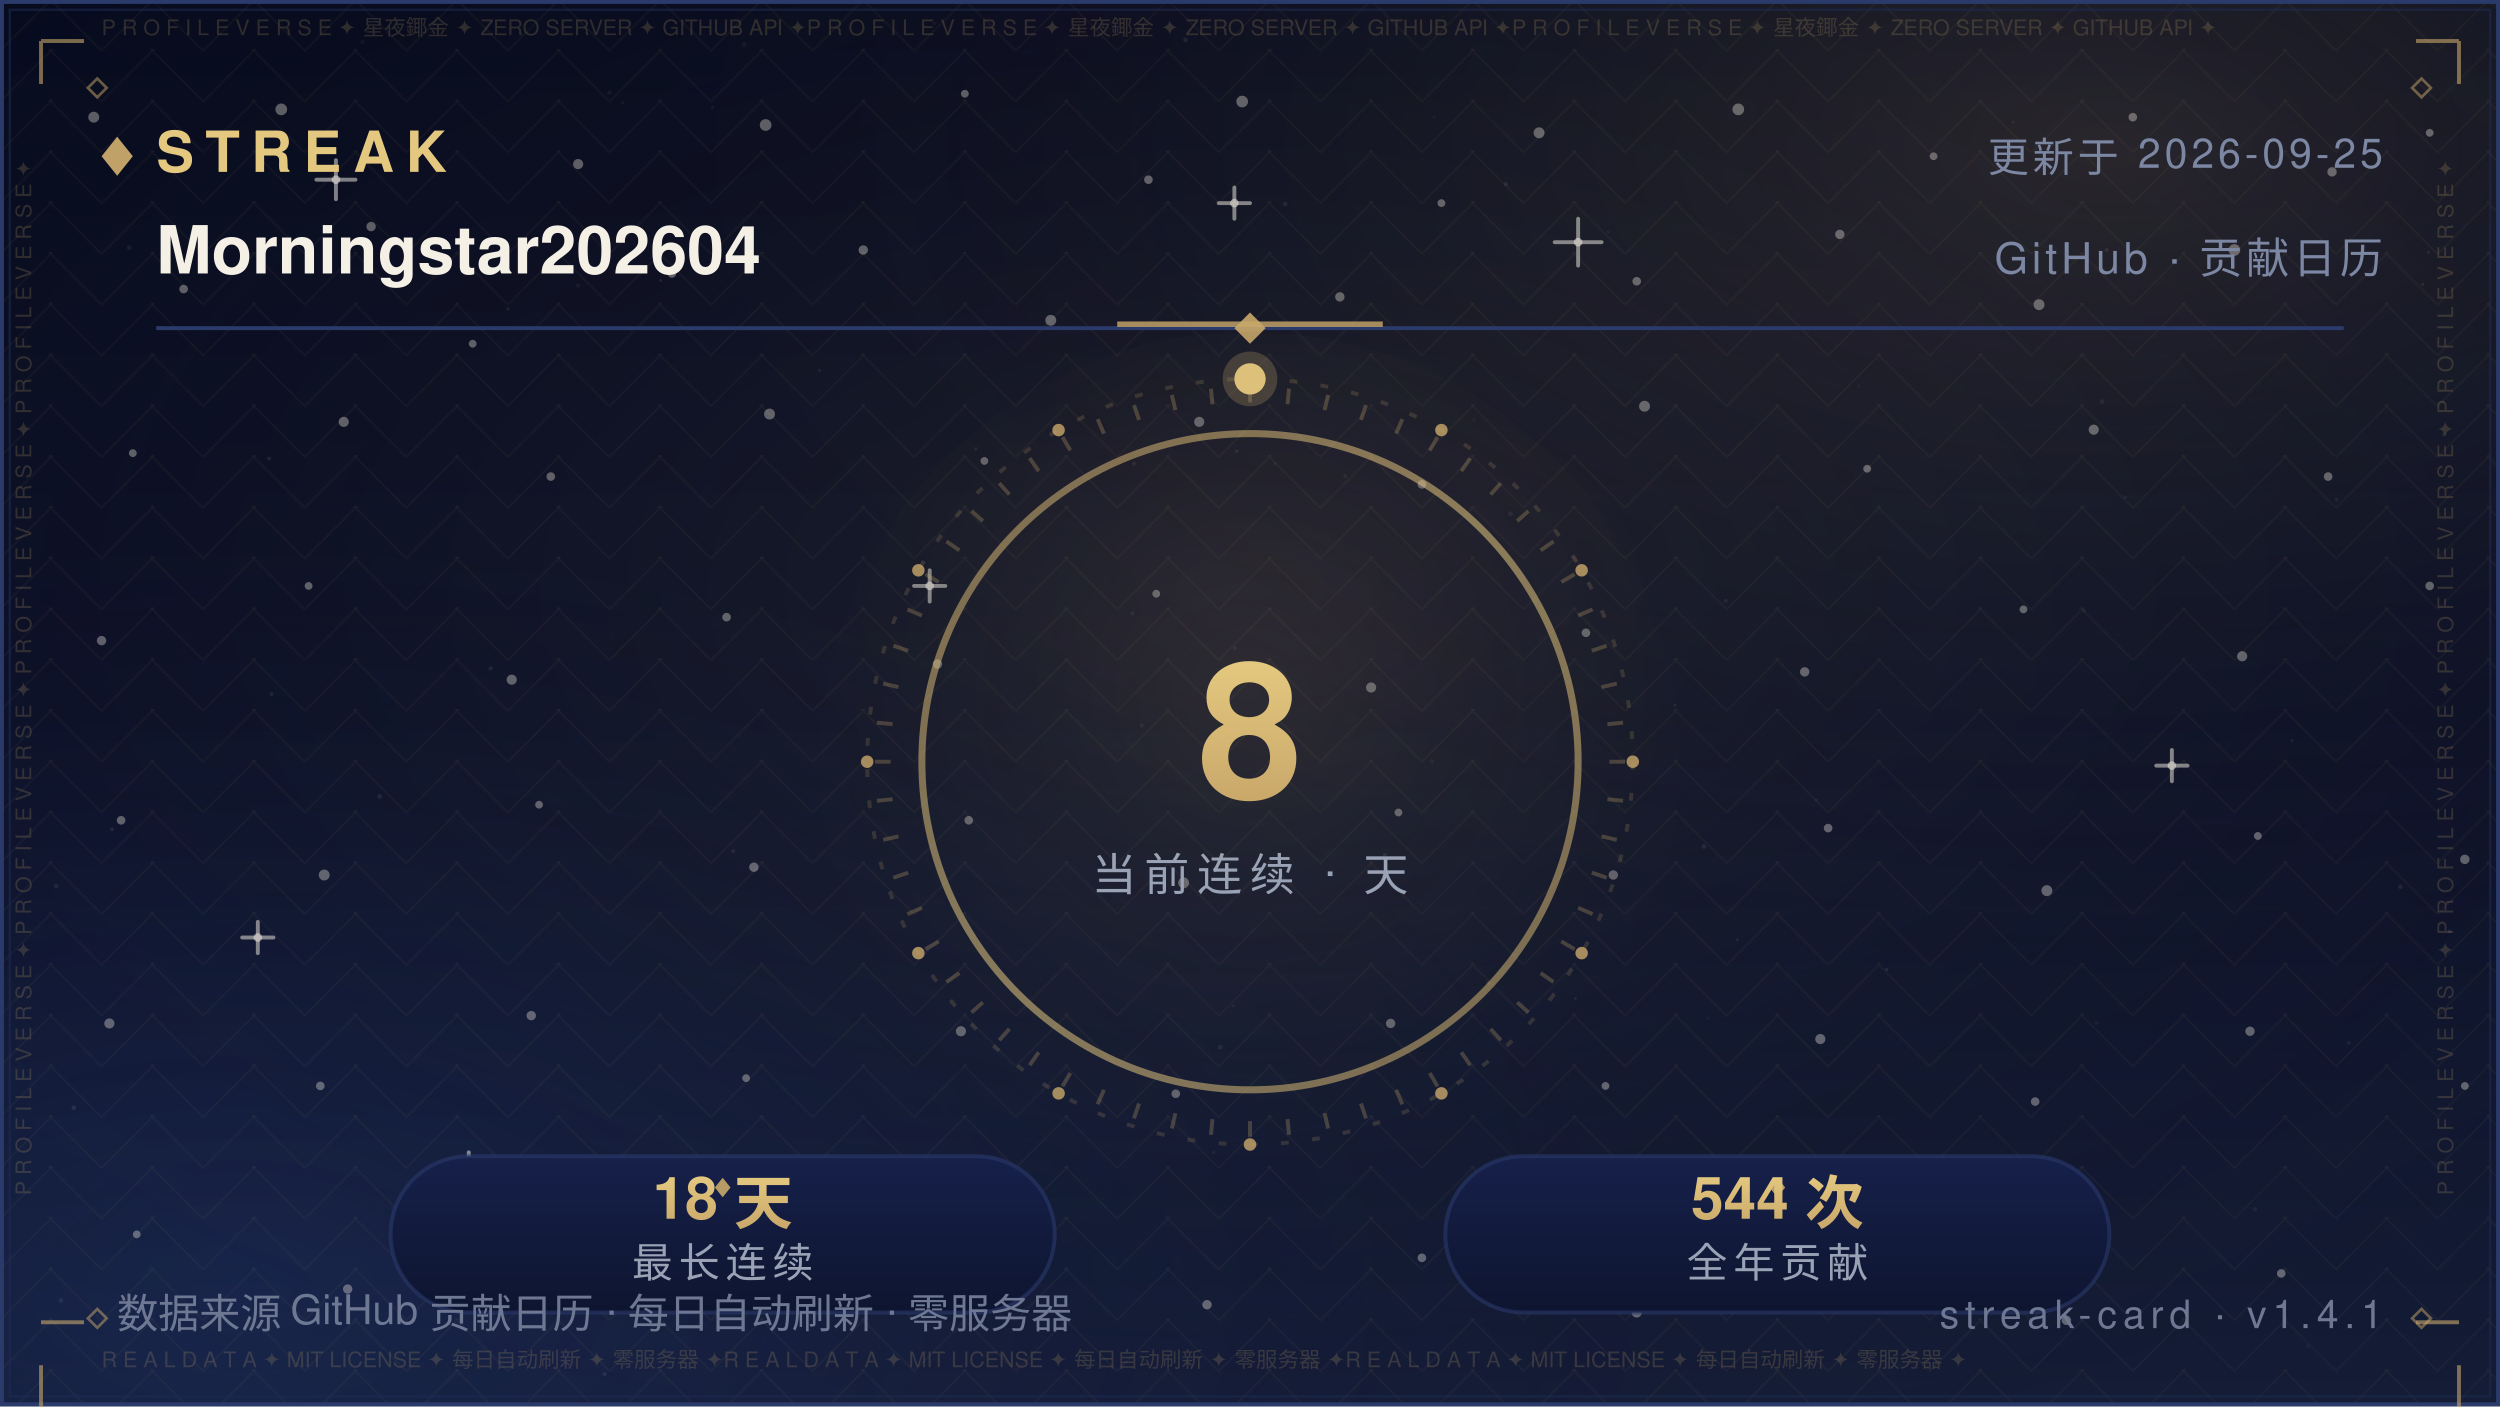
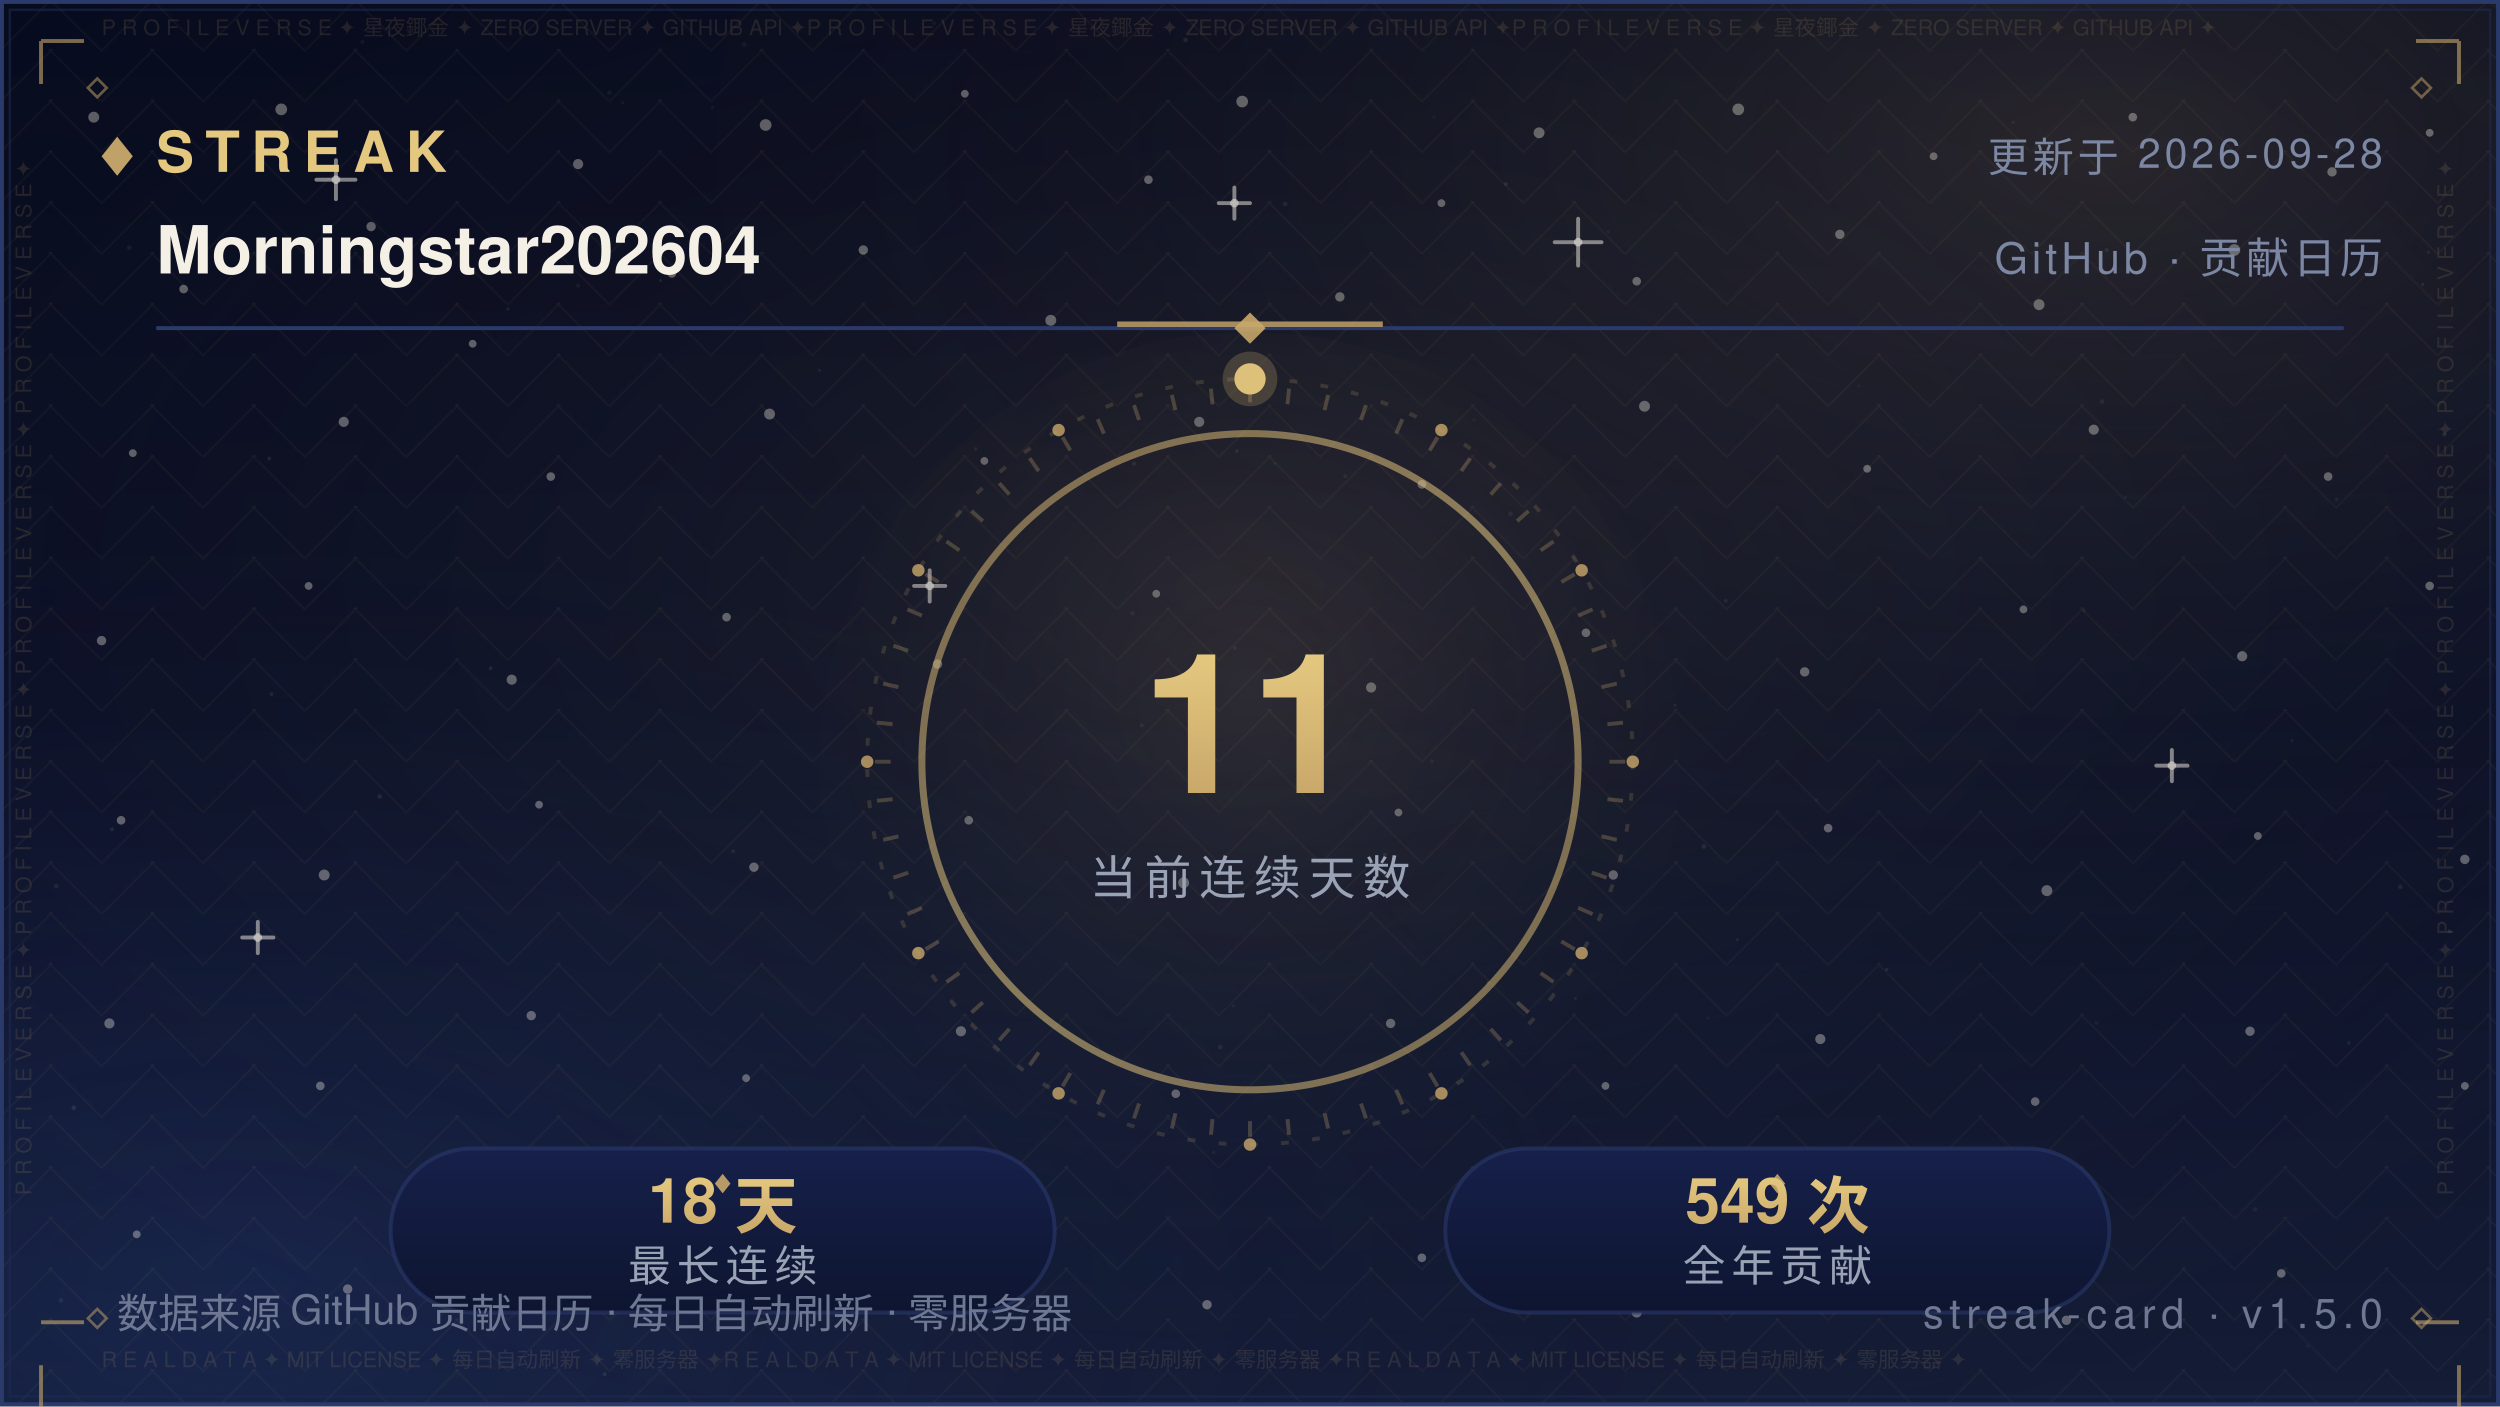
<svg xmlns="http://www.w3.org/2000/svg" width="640" height="360" viewBox="0 0 640 360" role="img" aria-label="Streak — Morningstar202604">
  <defs>
    <linearGradient id="bg" x1="0" y1="0" x2="0" y2="1">
      <stop offset="0" stop-color="#070B1E" />
      <stop offset="0.5" stop-color="#0B1026" />
      <stop offset="1" stop-color="#141C36" />
    </linearGradient>
    <radialGradient id="nebG" cx="0.84" cy="0.10" r="0.62">
      <stop offset="0" stop-color="#C9A86A" stop-opacity="0.16" />
      <stop offset="1" stop-color="#070B1E" stop-opacity="0" />
    </radialGradient>
    <radialGradient id="nebB" cx="0.10" cy="0.92" r="0.60">
      <stop offset="0" stop-color="#2B4B9E" stop-opacity="0.22" />
      <stop offset="1" stop-color="#070B1E" stop-opacity="0" />
    </radialGradient>
    <radialGradient id="glow" cx="0.5" cy="0.42" r="0.72">
      <stop offset="0" stop-color="#C9A86A" stop-opacity="0.1" />
      <stop offset="1" stop-color="#070B1E" stop-opacity="0" />
    </radialGradient>
    <pattern id="fil1" width="26.0" height="13.0" patternUnits="userSpaceOnUse">
      <path d="M13.0 0 L26.0 13.0 L13.0 26.0 L0 13.0 Z" fill="none" stroke="#C9A86A" stroke-width="0.5" opacity="0.05" />
      <circle cx="13.0" cy="13.0" r="0.55" fill="#C9A86A" opacity="0.08" />
      <circle cx="0" cy="0" r="0.35" fill="#C9A86A" opacity="0.05" />
    </pattern>
  </defs>
  <rect width="640" height="360" fill="url(#bg)" />
  <rect width="640" height="360" fill="url(#nebG)" />
  <rect width="640" height="360" fill="url(#nebB)" />
  <rect width="640" height="360" fill="url(#glow)" />
  <rect width="640" height="360" fill="url(#fil1)" />
  <circle cx="24" cy="30" r="1.4" fill="#F5F0E6" opacity="0.35" />
  <circle cx="47" cy="74" r="1.1" fill="#F5F0E6" opacity="0.35" />
  <circle cx="72" cy="28" r="1.5" fill="#F5F0E6" opacity="0.35" />
  <circle cx="95" cy="58" r="1.2" fill="#F5F0E6" opacity="0.35" />
  <circle cx="121" cy="88" r="1" fill="#F5F0E6" opacity="0.35" />
  <circle cx="148" cy="42" r="1.3" fill="#F5F0E6" opacity="0.35" />
  <circle cx="172" cy="70" r="1.1" fill="#F5F0E6" opacity="0.35" />
  <circle cx="196" cy="32" r="1.5" fill="#F5F0E6" opacity="0.35" />
  <circle cx="221" cy="64" r="1.2" fill="#F5F0E6" opacity="0.35" />
  <circle cx="247" cy="24" r="1" fill="#F5F0E6" opacity="0.35" />
  <circle cx="269" cy="82" r="1.4" fill="#F5F0E6" opacity="0.35" />
  <circle cx="294" cy="46" r="1.1" fill="#F5F0E6" opacity="0.35" />
  <circle cx="318" cy="26" r="1.5" fill="#F5F0E6" opacity="0.35" />
  <circle cx="343" cy="76" r="1.2" fill="#F5F0E6" opacity="0.35" />
  <circle cx="369" cy="52" r="1" fill="#F5F0E6" opacity="0.35" />
  <circle cx="394" cy="34" r="1.4" fill="#F5F0E6" opacity="0.35" />
  <circle cx="419" cy="72" r="1.1" fill="#F5F0E6" opacity="0.35" />
  <circle cx="445" cy="28" r="1.5" fill="#F5F0E6" opacity="0.35" />
  <circle cx="471" cy="60" r="1.2" fill="#F5F0E6" opacity="0.35" />
  <circle cx="495" cy="40" r="1" fill="#F5F0E6" opacity="0.35" />
  <circle cx="522" cy="78" r="1.4" fill="#F5F0E6" opacity="0.35" />
  <circle cx="546" cy="30" r="1.1" fill="#F5F0E6" opacity="0.35" />
  <circle cx="572" cy="64" r="1.5" fill="#F5F0E6" opacity="0.35" />
  <circle cx="597" cy="44" r="1.2" fill="#F5F0E6" opacity="0.35" />
  <circle cx="622" cy="34" r="1" fill="#F5F0E6" opacity="0.35" />
  <circle cx="34" cy="116" r="1" fill="#F5F0E6" opacity="0.35" />
  <circle cx="88" cy="108" r="1.3" fill="#F5F0E6" opacity="0.35" />
  <circle cx="141" cy="122" r="1.1" fill="#F5F0E6" opacity="0.35" />
  <circle cx="197" cy="106" r="1.4" fill="#F5F0E6" opacity="0.35" />
  <circle cx="252" cy="118" r="1" fill="#F5F0E6" opacity="0.35" />
  <circle cx="307" cy="108" r="1.3" fill="#F5F0E6" opacity="0.35" />
  <circle cx="364" cy="124" r="1.1" fill="#F5F0E6" opacity="0.35" />
  <circle cx="421" cy="104" r="1.4" fill="#F5F0E6" opacity="0.35" />
  <circle cx="478" cy="120" r="1" fill="#F5F0E6" opacity="0.35" />
  <circle cx="536" cy="110" r="1.3" fill="#F5F0E6" opacity="0.35" />
  <circle cx="596" cy="122" r="1.1" fill="#F5F0E6" opacity="0.35" />
  <circle cx="26" cy="164" r="1.2" fill="#F5F0E6" opacity="0.35" />
  <circle cx="79" cy="150" r="1" fill="#F5F0E6" opacity="0.35" />
  <circle cx="131" cy="174" r="1.3" fill="#F5F0E6" opacity="0.35" />
  <circle cx="186" cy="158" r="1.1" fill="#F5F0E6" opacity="0.35" />
  <circle cx="240" cy="170" r="1.2" fill="#F5F0E6" opacity="0.35" />
  <circle cx="296" cy="152" r="1" fill="#F5F0E6" opacity="0.35" />
  <circle cx="351" cy="176" r="1.3" fill="#F5F0E6" opacity="0.35" />
  <circle cx="406" cy="162" r="1.1" fill="#F5F0E6" opacity="0.35" />
  <circle cx="462" cy="172" r="1.2" fill="#F5F0E6" opacity="0.35" />
  <circle cx="518" cy="156" r="1" fill="#F5F0E6" opacity="0.35" />
  <circle cx="574" cy="168" r="1.3" fill="#F5F0E6" opacity="0.35" />
  <circle cx="622" cy="150" r="1.1" fill="#F5F0E6" opacity="0.35" />
  <circle cx="31" cy="210" r="1.1" fill="#F5F0E6" opacity="0.35" />
  <circle cx="83" cy="224" r="1.4" fill="#F5F0E6" opacity="0.35" />
  <circle cx="138" cy="206" r="1" fill="#F5F0E6" opacity="0.35" />
  <circle cx="193" cy="222" r="1.2" fill="#F5F0E6" opacity="0.35" />
  <circle cx="248" cy="210" r="1.1" fill="#F5F0E6" opacity="0.35" />
  <circle cx="303" cy="226" r="1.4" fill="#F5F0E6" opacity="0.35" />
  <circle cx="358" cy="208" r="1" fill="#F5F0E6" opacity="0.35" />
  <circle cx="413" cy="224" r="1.2" fill="#F5F0E6" opacity="0.35" />
  <circle cx="468" cy="212" r="1.1" fill="#F5F0E6" opacity="0.35" />
  <circle cx="524" cy="228" r="1.4" fill="#F5F0E6" opacity="0.35" />
  <circle cx="578" cy="214" r="1" fill="#F5F0E6" opacity="0.35" />
  <circle cx="631" cy="220" r="1.2" fill="#F5F0E6" opacity="0.35" />
  <circle cx="28" cy="262" r="1.3" fill="#F5F0E6" opacity="0.35" />
  <circle cx="82" cy="278" r="1.1" fill="#F5F0E6" opacity="0.35" />
  <circle cx="136" cy="260" r="1.2" fill="#F5F0E6" opacity="0.35" />
  <circle cx="191" cy="276" r="1" fill="#F5F0E6" opacity="0.35" />
  <circle cx="246" cy="264" r="1.3" fill="#F5F0E6" opacity="0.35" />
  <circle cx="301" cy="280" r="1.1" fill="#F5F0E6" opacity="0.35" />
  <circle cx="356" cy="262" r="1.2" fill="#F5F0E6" opacity="0.35" />
  <circle cx="411" cy="278" r="1" fill="#F5F0E6" opacity="0.35" />
  <circle cx="466" cy="266" r="1.3" fill="#F5F0E6" opacity="0.35" />
  <circle cx="521" cy="282" r="1.1" fill="#F5F0E6" opacity="0.35" />
  <circle cx="576" cy="264" r="1.2" fill="#F5F0E6" opacity="0.35" />
  <circle cx="631" cy="278" r="1" fill="#F5F0E6" opacity="0.35" />
  <circle cx="35" cy="316" r="1" fill="#F5F0E6" opacity="0.35" />
  <circle cx="89" cy="330" r="1.2" fill="#F5F0E6" opacity="0.35" />
  <circle cx="144" cy="318" r="1.1" fill="#F5F0E6" opacity="0.35" />
  <circle cx="199" cy="332" r="1.3" fill="#F5F0E6" opacity="0.35" />
  <circle cx="254" cy="320" r="1" fill="#F5F0E6" opacity="0.35" />
  <circle cx="309" cy="334" r="1.2" fill="#F5F0E6" opacity="0.35" />
  <circle cx="364" cy="322" r="1.1" fill="#F5F0E6" opacity="0.35" />
  <circle cx="419" cy="336" r="1.3" fill="#F5F0E6" opacity="0.35" />
  <circle cx="474" cy="324" r="1" fill="#F5F0E6" opacity="0.35" />
  <circle cx="529" cy="338" r="1.2" fill="#F5F0E6" opacity="0.35" />
  <circle cx="584" cy="326" r="1.1" fill="#F5F0E6" opacity="0.35" />
  <path d="M81.0 46.0 H91.0 M86.0 41.0 V51.0" stroke="#F5F0E6" stroke-width="1" stroke-linecap="round" opacity="0.5" />
  <circle cx="86.0" cy="46.0" r="1.1" fill="#F5F0E6" opacity="0.5" />
  <path d="M234.0 150.0 H242.0 M238.0 146.0 V154.0" stroke="#F5F0E6" stroke-width="1" stroke-linecap="round" opacity="0.5" />
  <circle cx="238.0" cy="150.0" r="1.1" fill="#F5F0E6" opacity="0.5" />
  <path d="M398.0 62.0 H410.0 M404.0 56.0 V68.0" stroke="#F5F0E6" stroke-width="1" stroke-linecap="round" opacity="0.5" />
  <circle cx="404.0" cy="62.0" r="1.1" fill="#F5F0E6" opacity="0.5" />
  <path d="M552.0 196.0 H560.0 M556.0 192.0 V200.0" stroke="#F5F0E6" stroke-width="1" stroke-linecap="round" opacity="0.5" />
  <circle cx="556.0" cy="196.0" r="1.1" fill="#F5F0E6" opacity="0.5" />
  <path d="M115.0 300.0 H125.0 M120.0 295.0 V305.0" stroke="#F5F0E6" stroke-width="1" stroke-linecap="round" opacity="0.5" />
  <circle cx="120.0" cy="300.0" r="1.1" fill="#F5F0E6" opacity="0.5" />
  <path d="M488.0 330.0 H496.0 M492.0 326.0 V334.0" stroke="#F5F0E6" stroke-width="1" stroke-linecap="round" opacity="0.5" />
  <circle cx="492.0" cy="330.0" r="1.1" fill="#F5F0E6" opacity="0.5" />
  <path d="M312.0 52.0 H320.0 M316.0 48.0 V56.0" stroke="#F5F0E6" stroke-width="1" stroke-linecap="round" opacity="0.5" />
  <circle cx="316.0" cy="52.0" r="1.1" fill="#F5F0E6" opacity="0.5" />
  <path d="M62.0 240.0 H70.0 M66.0 236.0 V244.0" stroke="#F5F0E6" stroke-width="1" stroke-linecap="round" opacity="0.5" />
  <circle cx="66.0" cy="240.0" r="1.1" fill="#F5F0E6" opacity="0.5" />
  <circle cx="15.6" cy="332.9" r="0.6" fill="#FFFFFF" opacity="0.067" />
  <circle cx="97.2" cy="203.9" r="0.6" fill="#FFFFFF" opacity="0.076" />
  <circle cx="538.1" cy="102.8" r="0.6" fill="#FFFFFF" opacity="0.057" />
  <circle cx="344.4" cy="121.9" r="0.5" fill="#FFFFFF" opacity="0.057" />
  <circle cx="159.4" cy="26.3" r="0.4" fill="#FFFFFF" opacity="0.048" />
  <circle cx="28.7" cy="212.3" r="0.5" fill="#FFFFFF" opacity="0.080" />
  <circle cx="209.8" cy="94.8" r="0.4" fill="#FFFFFF" opacity="0.060" />
  <circle cx="316.1" cy="165.9" r="0.5" fill="#FFFFFF" opacity="0.057" />
  <circle cx="590.8" cy="344.6" r="0.5" fill="#FFFFFF" opacity="0.037" />
  <circle cx="539.3" cy="64.0" r="0.5" fill="#FFFFFF" opacity="0.068" />
  <circle cx="385.5" cy="47.1" r="0.5" fill="#FFFFFF" opacity="0.076" />
  <circle cx="292.3" cy="185.7" r="0.5" fill="#FFFFFF" opacity="0.060" />
  <circle cx="536.7" cy="261.9" r="0.5" fill="#FFFFFF" opacity="0.046" />
  <circle cx="377.3" cy="107.5" r="0.4" fill="#FFFFFF" opacity="0.041" />
  <circle cx="92.8" cy="10.7" r="0.5" fill="#FFFFFF" opacity="0.044" />
  <circle cx="354.5" cy="218.8" r="0.5" fill="#FFFFFF" opacity="0.080" />
  <circle cx="310.7" cy="295.0" r="0.4" fill="#FFFFFF" opacity="0.054" />
  <circle cx="601.3" cy="267.0" r="0.5" fill="#FFFFFF" opacity="0.054" />
  <circle cx="18.9" cy="283.6" r="0.6" fill="#FFFFFF" opacity="0.085" />
  <circle cx="312.4" cy="268.1" r="0.6" fill="#FFFFFF" opacity="0.069" />
  <circle cx="239.2" cy="6.0" r="0.5" fill="#FFFFFF" opacity="0.036" />
  <circle cx="436.2" cy="216.7" r="0.6" fill="#FFFFFF" opacity="0.071" />
  <circle cx="329.0" cy="52.2" r="0.6" fill="#FFFFFF" opacity="0.063" />
  <circle cx="625.7" cy="111.2" r="0.5" fill="#FFFFFF" opacity="0.075" />
  <circle cx="428.8" cy="180.5" r="0.4" fill="#FFFFFF" opacity="0.065" />
  <circle cx="169.1" cy="71.8" r="0.4" fill="#FFFFFF" opacity="0.073" />
  <circle cx="586.8" cy="189.6" r="0.4" fill="#FFFFFF" opacity="0.060" />
  <circle cx="598.2" cy="127.9" r="0.5" fill="#FFFFFF" opacity="0.054" />
  <circle cx="289.9" cy="157.0" r="0.5" fill="#FFFFFF" opacity="0.053" />
  <circle cx="315.7" cy="257.5" r="0.4" fill="#FFFFFF" opacity="0.054" />
  <circle cx="154.8" cy="351.8" r="0.5" fill="#FFFFFF" opacity="0.080" />
  <circle cx="411.7" cy="59.4" r="0.4" fill="#FFFFFF" opacity="0.043" />
  <circle cx="465.0" cy="204.8" r="0.4" fill="#FFFFFF" opacity="0.048" />
  <circle cx="533.5" cy="156.3" r="0.5" fill="#FFFFFF" opacity="0.050" />
  <circle cx="621.7" cy="64.6" r="0.4" fill="#FFFFFF" opacity="0.064" />
  <circle cx="14.4" cy="226.8" r="0.6" fill="#FFFFFF" opacity="0.064" />
  <circle cx="68.9" cy="117.4" r="0.5" fill="#FFFFFF" opacity="0.076" />
  <circle cx="182.4" cy="27.5" r="0.4" fill="#FFFFFF" opacity="0.047" />
  <circle cx="125.6" cy="171.1" r="0.5" fill="#FFFFFF" opacity="0.081" />
  <circle cx="367.1" cy="30.0" r="0.4" fill="#FFFFFF" opacity="0.039" />
  <circle cx="441.5" cy="84.0" r="0.6" fill="#FFFFFF" opacity="0.085" />
  <circle cx="69.5" cy="177.7" r="0.5" fill="#FFFFFF" opacity="0.078" />
  <circle cx="627.1" cy="238.4" r="0.5" fill="#FFFFFF" opacity="0.081" />
  <circle cx="620.2" cy="72.8" r="0.4" fill="#FFFFFF" opacity="0.078" />
  <circle cx="508.9" cy="322.2" r="0.4" fill="#FFFFFF" opacity="0.055" />
  <circle cx="403.3" cy="255.6" r="0.4" fill="#FFFFFF" opacity="0.061" />
  <circle cx="381.0" cy="251.6" r="0.5" fill="#FFFFFF" opacity="0.078" />
  <circle cx="33.1" cy="63.4" r="0.6" fill="#FFFFFF" opacity="0.059" />
  <circle cx="249.8" cy="114.9" r="0.4" fill="#FFFFFF" opacity="0.066" />
  <circle cx="434.3" cy="297.1" r="0.4" fill="#FFFFFF" opacity="0.082" />
  <circle cx="437.2" cy="260.6" r="0.4" fill="#FFFFFF" opacity="0.040" />
  <circle cx="577.3" cy="309.6" r="0.6" fill="#FFFFFF" opacity="0.044" />
  <circle cx="366.6" cy="194.9" r="0.5" fill="#FFFFFF" opacity="0.044" />
  <circle cx="444.8" cy="240.6" r="0.4" fill="#FFFFFF" opacity="0.060" />
  <circle cx="316.6" cy="115.5" r="0.4" fill="#FFFFFF" opacity="0.076" />
  <circle cx="148.0" cy="73.1" r="0.5" fill="#FFFFFF" opacity="0.053" />
  <circle cx="326.4" cy="118.7" r="0.4" fill="#FFFFFF" opacity="0.054" />
  <circle cx="515.4" cy="31.3" r="0.4" fill="#FFFFFF" opacity="0.047" />
  <circle cx="182.8" cy="84.2" r="0.4" fill="#FFFFFF" opacity="0.039" />
  <circle cx="475.9" cy="98.8" r="0.4" fill="#FFFFFF" opacity="0.037" />
  <circle cx="441.8" cy="153.8" r="0.5" fill="#FFFFFF" opacity="0.057" />
  <circle cx="386.7" cy="131.5" r="0.6" fill="#FFFFFF" opacity="0.059" />
  <circle cx="303.5" cy="10.2" r="0.6" fill="#FFFFFF" opacity="0.074" />
  <circle cx="544.1" cy="127.3" r="0.4" fill="#FFFFFF" opacity="0.054" />
  <circle cx="156.0" cy="23.7" r="0.5" fill="#FFFFFF" opacity="0.051" />
  <circle cx="614.5" cy="227.0" r="0.6" fill="#FFFFFF" opacity="0.068" />
  <circle cx="397.8" cy="254.4" r="0.4" fill="#FFFFFF" opacity="0.042" />
  <circle cx="190.5" cy="11.4" r="0.6" fill="#FFFFFF" opacity="0.043" />
  <circle cx="483.0" cy="248.2" r="0.4" fill="#FFFFFF" opacity="0.085" />
  <circle cx="187.7" cy="217.9" r="0.5" fill="#FFFFFF" opacity="0.067" />
  <circle cx="290.3" cy="118.7" r="0.5" fill="#FFFFFF" opacity="0.068" />
  <circle cx="130.0" cy="79.1" r="0.4" fill="#FFFFFF" opacity="0.074" />
  <rect x="0.5" y="0.5" width="639" height="359" fill="none" stroke="#2A3A6B" stroke-width="1" />
  <rect x="2.5" y="2.5" width="635" height="355" fill="none" stroke="#1D2A52" stroke-width="0.6" opacity="0.55" />
-   <text x="26" y="9" font-family="'Segoe UI',Helvetica,Arial,'PingFang SC','Microsoft YaHei',sans-serif" font-size="5.5" fill="#C9A86A" opacity="0.2" textLength="588">P R O F I L E   V E R S E   ✦   星夜鎁金   ✦   ZERO SERVER   ✦   GITHUB API   ✦P R O F I L E   V E R S E   ✦   星夜鎁金   ✦   ZERO SERVER   ✦   GITHUB API   ✦P R O F I L E   V E R S E   ✦   星夜鎁金   ✦   ZERO SERVER   ✦   GITHUB API   ✦</text>
-   <text x="26" y="350" font-family="'Segoe UI',Helvetica,Arial,'PingFang SC','Microsoft YaHei',sans-serif" font-size="5.5" fill="#C9A86A" opacity="0.2" textLength="588">R E A L   D A T A   ✦   MIT LICENSE   ✦   每日自动刷新   ✦   零服务器   ✦R E A L   D A T A   ✦   MIT LICENSE   ✦   每日自动刷新   ✦   零服务器   ✦R E A L   D A T A   ✦   MIT LICENSE   ✦   每日自动刷新   ✦   零服务器   ✦</text>
-   <text x="8" y="306" font-family="'Segoe UI',Helvetica,Arial,'PingFang SC','Microsoft YaHei',sans-serif" font-size="5.5" fill="#C9A86A" opacity="0.2" transform="rotate(-90 8 306)">P R O F I L E   V E R S E   ✦   P R O F I L E   V E R S E   ✦   P R O F I L E   V E R S E   ✦   P R O F I L E   V E R S E   ✦   </text>
-   <text x="628" y="306" font-family="'Segoe UI',Helvetica,Arial,'PingFang SC','Microsoft YaHei',sans-serif" font-size="5.5" fill="#C9A86A" opacity="0.2" transform="rotate(-90 628 306)">P R O F I L E   V E R S E   ✦   P R O F I L E   V E R S E   ✦   P R O F I L E   V E R S E   ✦   P R O F I L E   V E R S E   ✦   </text>
+   <text x="26" y="9" font-family="'Segoe UI',Helvetica,Arial,'PingFang SC','Microsoft YaHei',sans-serif" font-size="5.5" fill="#C9A86A" opacity="0.14" textLength="588">P R O F I L E   V E R S E   ✦   星夜鎁金   ✦   ZERO SERVER   ✦   GITHUB API   ✦P R O F I L E   V E R S E   ✦   星夜鎁金   ✦   ZERO SERVER   ✦   GITHUB API   ✦P R O F I L E   V E R S E   ✦   星夜鎁金   ✦   ZERO SERVER   ✦   GITHUB API   ✦</text>
+   <text x="26" y="350" font-family="'Segoe UI',Helvetica,Arial,'PingFang SC','Microsoft YaHei',sans-serif" font-size="5.5" fill="#C9A86A" opacity="0.14" textLength="588">R E A L   D A T A   ✦   MIT LICENSE   ✦   每日自动刷新   ✦   零服务器   ✦R E A L   D A T A   ✦   MIT LICENSE   ✦   每日自动刷新   ✦   零服务器   ✦R E A L   D A T A   ✦   MIT LICENSE   ✦   每日自动刷新   ✦   零服务器   ✦</text>
+   <text x="8" y="306" font-family="'Segoe UI',Helvetica,Arial,'PingFang SC','Microsoft YaHei',sans-serif" font-size="5.5" fill="#C9A86A" opacity="0.14" transform="rotate(-90 8 306)">P R O F I L E   V E R S E   ✦   P R O F I L E   V E R S E   ✦   P R O F I L E   V E R S E   ✦   P R O F I L E   V E R S E   ✦   </text>
+   <text x="628" y="306" font-family="'Segoe UI',Helvetica,Arial,'PingFang SC','Microsoft YaHei',sans-serif" font-size="5.5" fill="#C9A86A" opacity="0.14" transform="rotate(-90 628 306)">P R O F I L E   V E R S E   ✦   P R O F I L E   V E R S E   ✦   P R O F I L E   V E R S E   ✦   P R O F I L E   V E R S E   ✦   </text>
  <path d="M10.5 10.5 h11 M10.5 10.5 v11" fill="none" stroke="#C9A86A" stroke-width="1" opacity="0.6" />
  <path d="M618.5 10.5 h11 M629.5 10.5 v11" fill="none" stroke="#C9A86A" stroke-width="1" opacity="0.6" />
  <path d="M10.5 338.5 h11 M10.5 349.5 v11" fill="none" stroke="#C9A86A" stroke-width="1" opacity="0.6" />
  <path d="M618.5 338.5 h11 M629.5 349.5 v11" fill="none" stroke="#C9A86A" stroke-width="1" opacity="0.6" />
  <path d="M22.5 22.5 l2.4 -2.4 l2.4 2.4 l-2.4 2.4 z" fill="none" stroke="#C9A86A" stroke-width="0.7" opacity="0.5" />
  <path d="M617.5 22.5 l2.4 -2.4 l2.4 2.4 l-2.4 2.4 z" fill="none" stroke="#C9A86A" stroke-width="0.7" opacity="0.5" />
  <path d="M22.5 337.5 l2.4 -2.4 l2.4 2.4 l-2.4 2.4 z" fill="none" stroke="#C9A86A" stroke-width="0.7" opacity="0.5" />
  <path d="M617.5 337.5 l2.4 -2.4 l2.4 2.4 l-2.4 2.4 z" fill="none" stroke="#C9A86A" stroke-width="0.7" opacity="0.5" />
  <defs>
    <linearGradient id="gtsk" x1="0" y1="0" x2="0" y2="1">
      <stop offset="0" stop-color="#E4C87F" />
      <stop offset="1" stop-color="#C9A86A" />
    </linearGradient>
    <linearGradient id="grk" x1="0" y1="0" x2="1" y2="1">
      <stop offset="0" stop-color="#C9A86A" />
      <stop offset="0.5" stop-color="#E4C87F" />
      <stop offset="1" stop-color="#C9A86A" />
    </linearGradient>
    <linearGradient id="ppanel" x1="0" y1="0" x2="0" y2="1">
      <stop offset="0" stop-color="#16204A" />
      <stop offset="1" stop-color="#0E1530" />
    </linearGradient>
  </defs>
  <path d="M26 40 l4 -5 l4 5 l-4 5 z" fill="#C9A86A" opacity="0.95" />
  <text x="40" y="44" font-family="'Segoe UI',Helvetica,Arial,'PingFang SC','Microsoft YaHei',sans-serif" font-size="14.5" font-weight="700" letter-spacing="3" fill="#E4C87F">STREAK</text>
-   <text x="610" y="44" text-anchor="end" font-family="'Segoe UI',Helvetica,Arial,'PingFang SC','Microsoft YaHei',sans-serif" font-size="10.5" letter-spacing="1" fill="#7C87A3">更新于 2026-09-25</text>
+   <text x="610" y="44" text-anchor="end" font-family="'Segoe UI',Helvetica,Arial,'PingFang SC','Microsoft YaHei',sans-serif" font-size="10.5" letter-spacing="1" fill="#7C87A3">更新于 2026-09-28</text>
  <text x="40" y="70" font-family="'Segoe UI',Helvetica,Arial,'PingFang SC','Microsoft YaHei',sans-serif" font-size="17" font-weight="600" fill="#F5F0E6">Morningstar202604</text>
  <text x="610" y="70" text-anchor="end" font-family="'Segoe UI',Helvetica,Arial,'PingFang SC','Microsoft YaHei',sans-serif" font-size="11" letter-spacing="1" fill="#7C87A3">GitHub · 贡献日历</text>
  <line x1="40" y1="84" x2="600" y2="84" stroke="#2A3A6B" stroke-width="1" />
  <line x1="286" y1="83" x2="354" y2="83" stroke="#C9A86A" stroke-width="1.4" opacity="0.8" />
  <path d="M320 80 l4 4 l-4 4 l-4 -4 z" fill="#C9A86A" opacity="0.9" />
  <circle cx="320" cy="195" r="110" fill="url(#glow)" />
  <circle cx="320" cy="195" r="84" fill="none" stroke="url(#grk)" stroke-opacity="0.55" stroke-width="1.8" />
  <circle cx="320" cy="195" r="98" fill="none" stroke="#C9A86A" stroke-opacity="0.18" stroke-dasharray="2 6" />
  <circle cx="418.0" cy="195.0" r="1.6" fill="#C9A86A" opacity="0.8" />
  <circle cx="404.9" cy="244.0" r="1.6" fill="#C9A86A" opacity="0.8" />
  <circle cx="369.0" cy="279.9" r="1.6" fill="#C9A86A" opacity="0.8" />
  <circle cx="320.0" cy="293.0" r="1.6" fill="#C9A86A" opacity="0.8" />
  <circle cx="271.0" cy="279.9" r="1.6" fill="#C9A86A" opacity="0.8" />
  <circle cx="235.1" cy="244.0" r="1.6" fill="#C9A86A" opacity="0.8" />
  <circle cx="222.0" cy="195.0" r="1.6" fill="#C9A86A" opacity="0.8" />
  <circle cx="235.1" cy="146.0" r="1.6" fill="#C9A86A" opacity="0.8" />
  <circle cx="271.0" cy="110.1" r="1.6" fill="#C9A86A" opacity="0.8" />
  <circle cx="320.0" cy="97.0" r="1.6" fill="#C9A86A" opacity="0.8" />
  <circle cx="369.0" cy="110.1" r="1.6" fill="#C9A86A" opacity="0.8" />
  <circle cx="404.9" cy="146.0" r="1.6" fill="#C9A86A" opacity="0.8" />
  <line x1="412.0" y1="195.0" x2="416.0" y2="195.0" stroke="#C9A86A" stroke-width="1" opacity="0.28" />
  <line x1="411.5" y1="204.6" x2="415.5" y2="205.0" stroke="#C9A86A" stroke-width="1" opacity="0.28" />
  <line x1="410.0" y1="214.1" x2="413.9" y2="215.0" stroke="#C9A86A" stroke-width="1" opacity="0.28" />
  <line x1="407.5" y1="223.4" x2="411.3" y2="224.7" stroke="#C9A86A" stroke-width="1" opacity="0.28" />
  <line x1="404.0" y1="232.4" x2="407.7" y2="234.0" stroke="#C9A86A" stroke-width="1" opacity="0.28" />
  <line x1="399.7" y1="241.0" x2="403.1" y2="243.0" stroke="#C9A86A" stroke-width="1" opacity="0.28" />
  <line x1="394.4" y1="249.1" x2="397.7" y2="251.4" stroke="#C9A86A" stroke-width="1" opacity="0.28" />
  <line x1="388.4" y1="256.6" x2="391.3" y2="259.2" stroke="#C9A86A" stroke-width="1" opacity="0.28" />
  <line x1="381.6" y1="263.4" x2="384.2" y2="266.3" stroke="#C9A86A" stroke-width="1" opacity="0.28" />
  <line x1="374.1" y1="269.4" x2="376.4" y2="272.7" stroke="#C9A86A" stroke-width="1" opacity="0.28" />
  <line x1="366.0" y1="274.7" x2="368.0" y2="278.1" stroke="#C9A86A" stroke-width="1" opacity="0.28" />
  <line x1="357.4" y1="279.0" x2="359.0" y2="282.7" stroke="#C9A86A" stroke-width="1" opacity="0.28" />
  <line x1="348.4" y1="282.5" x2="349.7" y2="286.3" stroke="#C9A86A" stroke-width="1" opacity="0.28" />
  <line x1="339.1" y1="285.0" x2="340.0" y2="288.9" stroke="#C9A86A" stroke-width="1" opacity="0.28" />
  <line x1="329.6" y1="286.5" x2="330.0" y2="290.5" stroke="#C9A86A" stroke-width="1" opacity="0.28" />
  <line x1="320.0" y1="287.0" x2="320.0" y2="291.0" stroke="#C9A86A" stroke-width="1" opacity="0.28" />
  <line x1="310.4" y1="286.5" x2="310.0" y2="290.5" stroke="#C9A86A" stroke-width="1" opacity="0.28" />
  <line x1="300.9" y1="285.0" x2="300.0" y2="288.9" stroke="#C9A86A" stroke-width="1" opacity="0.28" />
  <line x1="291.6" y1="282.5" x2="290.3" y2="286.3" stroke="#C9A86A" stroke-width="1" opacity="0.28" />
  <line x1="282.6" y1="279.0" x2="281.0" y2="282.7" stroke="#C9A86A" stroke-width="1" opacity="0.28" />
  <line x1="274.0" y1="274.7" x2="272.0" y2="278.1" stroke="#C9A86A" stroke-width="1" opacity="0.28" />
  <line x1="265.9" y1="269.4" x2="263.6" y2="272.7" stroke="#C9A86A" stroke-width="1" opacity="0.28" />
  <line x1="258.4" y1="263.4" x2="255.8" y2="266.3" stroke="#C9A86A" stroke-width="1" opacity="0.28" />
  <line x1="251.6" y1="256.6" x2="248.7" y2="259.2" stroke="#C9A86A" stroke-width="1" opacity="0.28" />
  <line x1="245.6" y1="249.1" x2="242.3" y2="251.4" stroke="#C9A86A" stroke-width="1" opacity="0.28" />
  <line x1="240.3" y1="241.0" x2="236.9" y2="243.0" stroke="#C9A86A" stroke-width="1" opacity="0.28" />
  <line x1="236.0" y1="232.4" x2="232.3" y2="234.0" stroke="#C9A86A" stroke-width="1" opacity="0.28" />
  <line x1="232.5" y1="223.4" x2="228.7" y2="224.7" stroke="#C9A86A" stroke-width="1" opacity="0.28" />
  <line x1="230.0" y1="214.1" x2="226.1" y2="215.0" stroke="#C9A86A" stroke-width="1" opacity="0.28" />
  <line x1="228.5" y1="204.6" x2="224.5" y2="205.0" stroke="#C9A86A" stroke-width="1" opacity="0.28" />
  <line x1="228.0" y1="195.0" x2="224.0" y2="195.0" stroke="#C9A86A" stroke-width="1" opacity="0.28" />
  <line x1="228.5" y1="185.4" x2="224.5" y2="185.0" stroke="#C9A86A" stroke-width="1" opacity="0.28" />
  <line x1="230.0" y1="175.9" x2="226.1" y2="175.0" stroke="#C9A86A" stroke-width="1" opacity="0.28" />
  <line x1="232.5" y1="166.6" x2="228.7" y2="165.3" stroke="#C9A86A" stroke-width="1" opacity="0.28" />
  <line x1="236.0" y1="157.6" x2="232.3" y2="156.0" stroke="#C9A86A" stroke-width="1" opacity="0.28" />
  <line x1="240.3" y1="149.0" x2="236.9" y2="147.0" stroke="#C9A86A" stroke-width="1" opacity="0.28" />
  <line x1="245.6" y1="140.9" x2="242.3" y2="138.6" stroke="#C9A86A" stroke-width="1" opacity="0.28" />
  <line x1="251.6" y1="133.4" x2="248.7" y2="130.8" stroke="#C9A86A" stroke-width="1" opacity="0.28" />
  <line x1="258.4" y1="126.6" x2="255.8" y2="123.7" stroke="#C9A86A" stroke-width="1" opacity="0.28" />
  <line x1="265.9" y1="120.6" x2="263.6" y2="117.3" stroke="#C9A86A" stroke-width="1" opacity="0.28" />
  <line x1="274.0" y1="115.3" x2="272.0" y2="111.9" stroke="#C9A86A" stroke-width="1" opacity="0.28" />
  <line x1="282.6" y1="111.0" x2="281.0" y2="107.3" stroke="#C9A86A" stroke-width="1" opacity="0.28" />
  <line x1="291.6" y1="107.5" x2="290.3" y2="103.7" stroke="#C9A86A" stroke-width="1" opacity="0.28" />
  <line x1="300.9" y1="105.0" x2="300.0" y2="101.1" stroke="#C9A86A" stroke-width="1" opacity="0.28" />
  <line x1="310.4" y1="103.5" x2="310.0" y2="99.5" stroke="#C9A86A" stroke-width="1" opacity="0.28" />
  <line x1="320.0" y1="103.0" x2="320.0" y2="99.0" stroke="#C9A86A" stroke-width="1" opacity="0.28" />
  <line x1="329.6" y1="103.5" x2="330.0" y2="99.5" stroke="#C9A86A" stroke-width="1" opacity="0.28" />
  <line x1="339.1" y1="105.0" x2="340.0" y2="101.1" stroke="#C9A86A" stroke-width="1" opacity="0.28" />
  <line x1="348.4" y1="107.5" x2="349.7" y2="103.7" stroke="#C9A86A" stroke-width="1" opacity="0.28" />
  <line x1="357.4" y1="111.0" x2="359.0" y2="107.3" stroke="#C9A86A" stroke-width="1" opacity="0.28" />
  <line x1="366.0" y1="115.3" x2="368.0" y2="111.9" stroke="#C9A86A" stroke-width="1" opacity="0.28" />
  <line x1="374.1" y1="120.6" x2="376.4" y2="117.3" stroke="#C9A86A" stroke-width="1" opacity="0.28" />
  <line x1="381.6" y1="126.6" x2="384.2" y2="123.7" stroke="#C9A86A" stroke-width="1" opacity="0.28" />
  <line x1="388.4" y1="133.4" x2="391.3" y2="130.8" stroke="#C9A86A" stroke-width="1" opacity="0.28" />
  <line x1="394.4" y1="140.9" x2="397.7" y2="138.6" stroke="#C9A86A" stroke-width="1" opacity="0.28" />
  <line x1="399.7" y1="149.0" x2="403.1" y2="147.0" stroke="#C9A86A" stroke-width="1" opacity="0.28" />
  <line x1="404.0" y1="157.6" x2="407.7" y2="156.0" stroke="#C9A86A" stroke-width="1" opacity="0.28" />
  <line x1="407.5" y1="166.6" x2="411.3" y2="165.3" stroke="#C9A86A" stroke-width="1" opacity="0.28" />
  <line x1="410.0" y1="175.9" x2="413.9" y2="175.0" stroke="#C9A86A" stroke-width="1" opacity="0.28" />
  <line x1="411.5" y1="185.4" x2="415.5" y2="185.0" stroke="#C9A86A" stroke-width="1" opacity="0.28" />
  <circle cx="320" cy="97" r="4" fill="#E4C87F" />
  <circle cx="320" cy="97" r="7" fill="#C9A86A" opacity="0.25" />
-   <text x="320" y="204" text-anchor="middle" font-family="'Segoe UI',Helvetica,Arial,'PingFang SC','Microsoft YaHei',sans-serif" font-size="48" font-weight="600" fill="url(#gtsk)">8</text>
-   <text x="320" y="228" text-anchor="middle" font-family="'Segoe UI',Helvetica,Arial,'PingFang SC','Microsoft YaHei',sans-serif" font-size="11.5" letter-spacing="2" fill="#9AA3B5">当前连续 · 天</text>
-   <rect x="100" y="296" width="170" height="40" rx="20" fill="url(#ppanel)" stroke="#2A3A6B" stroke-opacity="0.6" />
-   <path d="M183 304 l2 -2.5 l2 2.5 l-2 2.5 z" fill="#C9A86A" opacity="0.9" />
-   <text x="185" y="312" text-anchor="middle" font-family="'Segoe UI',Helvetica,Arial,'PingFang SC','Microsoft YaHei',sans-serif" font-size="15" font-weight="600" fill="url(#gtsk)">18 天</text>
-   <text x="185" y="327" text-anchor="middle" font-family="'Segoe UI',Helvetica,Arial,'PingFang SC','Microsoft YaHei',sans-serif" font-size="10.5" letter-spacing="1.5" fill="#9AA3B5">最长连续</text>
-   <rect x="370" y="296" width="170" height="40" rx="20" fill="url(#ppanel)" stroke="#2A3A6B" stroke-opacity="0.6" />
-   <path d="M453 304 l2 -2.5 l2 2.5 l-2 2.5 z" fill="#C9A86A" opacity="0.9" />
-   <text x="455" y="312" text-anchor="middle" font-family="'Segoe UI',Helvetica,Arial,'PingFang SC','Microsoft YaHei',sans-serif" font-size="15" font-weight="600" fill="url(#gtsk)">544 次</text>
-   <text x="455" y="327" text-anchor="middle" font-family="'Segoe UI',Helvetica,Arial,'PingFang SC','Microsoft YaHei',sans-serif" font-size="10.5" letter-spacing="1.5" fill="#9AA3B5">全年贡献</text>
+   <text x="320" y="203" text-anchor="middle" font-family="'Segoe UI',Helvetica,Arial,'PingFang SC','Microsoft YaHei',sans-serif" font-size="50" font-weight="700" fill="url(#gtsk)">11</text>
+   <text x="320" y="229" text-anchor="middle" font-family="'Segoe UI',Helvetica,Arial,'PingFang SC','Microsoft YaHei',sans-serif" font-size="12" letter-spacing="2" fill="#9AA3B5">当前连续天数</text>
+   <rect x="100" y="294" width="170" height="42" rx="21" fill="url(#ppanel)" stroke="#2A3A6B" stroke-opacity="0.6" />
+   <path d="M183 303 l2 -2.5 l2 2.5 l-2 2.5 z" fill="#C9A86A" opacity="0.9" />
+   <text x="185" y="313" text-anchor="middle" font-family="'Segoe UI',Helvetica,Arial,'PingFang SC','Microsoft YaHei',sans-serif" font-size="16" font-weight="700" fill="url(#gtsk)">18 天</text>
+   <text x="185" y="328" text-anchor="middle" font-family="'Segoe UI',Helvetica,Arial,'PingFang SC','Microsoft YaHei',sans-serif" font-size="11" letter-spacing="1.5" fill="#9AA3B5">最长连续</text>
+   <rect x="370" y="294" width="170" height="42" rx="21" fill="url(#ppanel)" stroke="#2A3A6B" stroke-opacity="0.6" />
+   <path d="M453 303 l2 -2.5 l2 2.5 l-2 2.5 z" fill="#C9A86A" opacity="0.9" />
+   <text x="455" y="313" text-anchor="middle" font-family="'Segoe UI',Helvetica,Arial,'PingFang SC','Microsoft YaHei',sans-serif" font-size="16" font-weight="700" fill="url(#gtsk)">549 次</text>
+   <text x="455" y="328" text-anchor="middle" font-family="'Segoe UI',Helvetica,Arial,'PingFang SC','Microsoft YaHei',sans-serif" font-size="11" letter-spacing="1.5" fill="#9AA3B5">全年贡献</text>
  <text x="30" y="340" font-family="'Segoe UI',Helvetica,Arial,'PingFang SC','Microsoft YaHei',sans-serif" font-size="10.5" fill="#6E7893">数据来源 GitHub 贡献日历 · 每日自动刷新 · 零服务器</text>
-   <text x="610" y="340" text-anchor="end" font-family="'Segoe UI',Helvetica,Arial,'PingFang SC','Microsoft YaHei',sans-serif" font-size="10" letter-spacing="1.5" fill="#6E7893">streak-card · v1.4.1</text>
+   <text x="610" y="340" text-anchor="end" font-family="'Segoe UI',Helvetica,Arial,'PingFang SC','Microsoft YaHei',sans-serif" font-size="10.5" letter-spacing="1.5" fill="#6E7893">streak-card · v1.5.0</text>
</svg>
